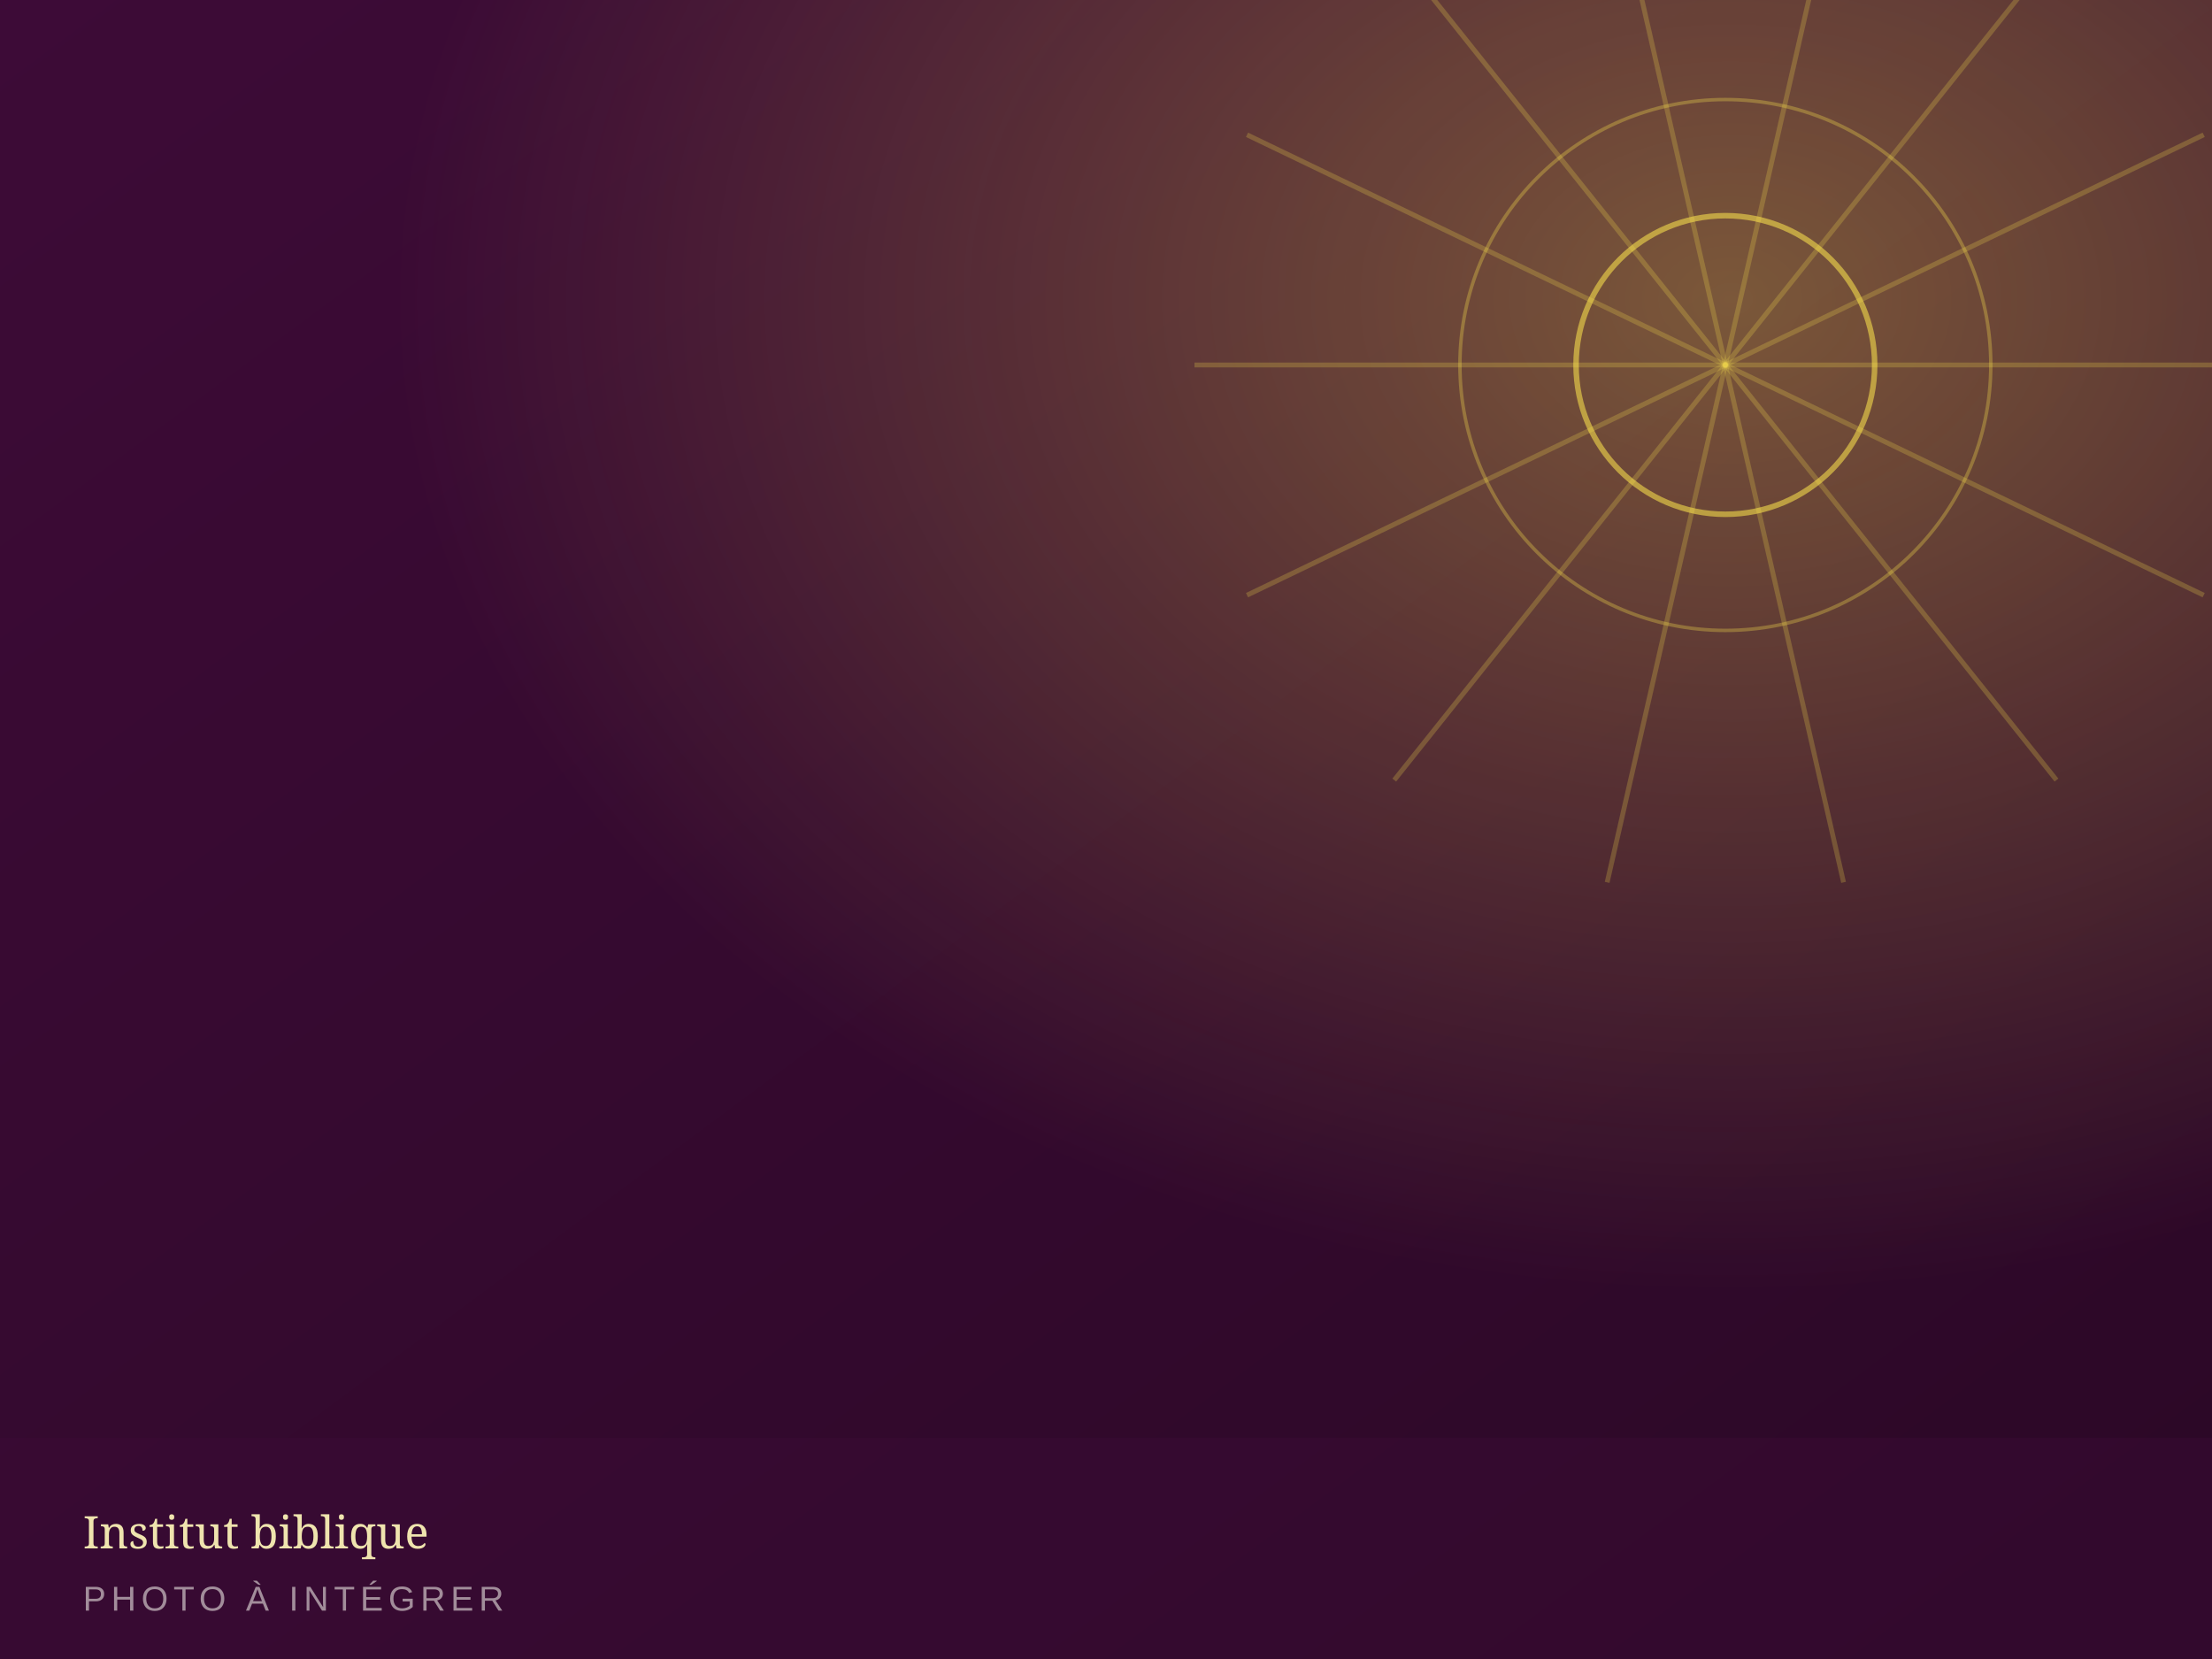
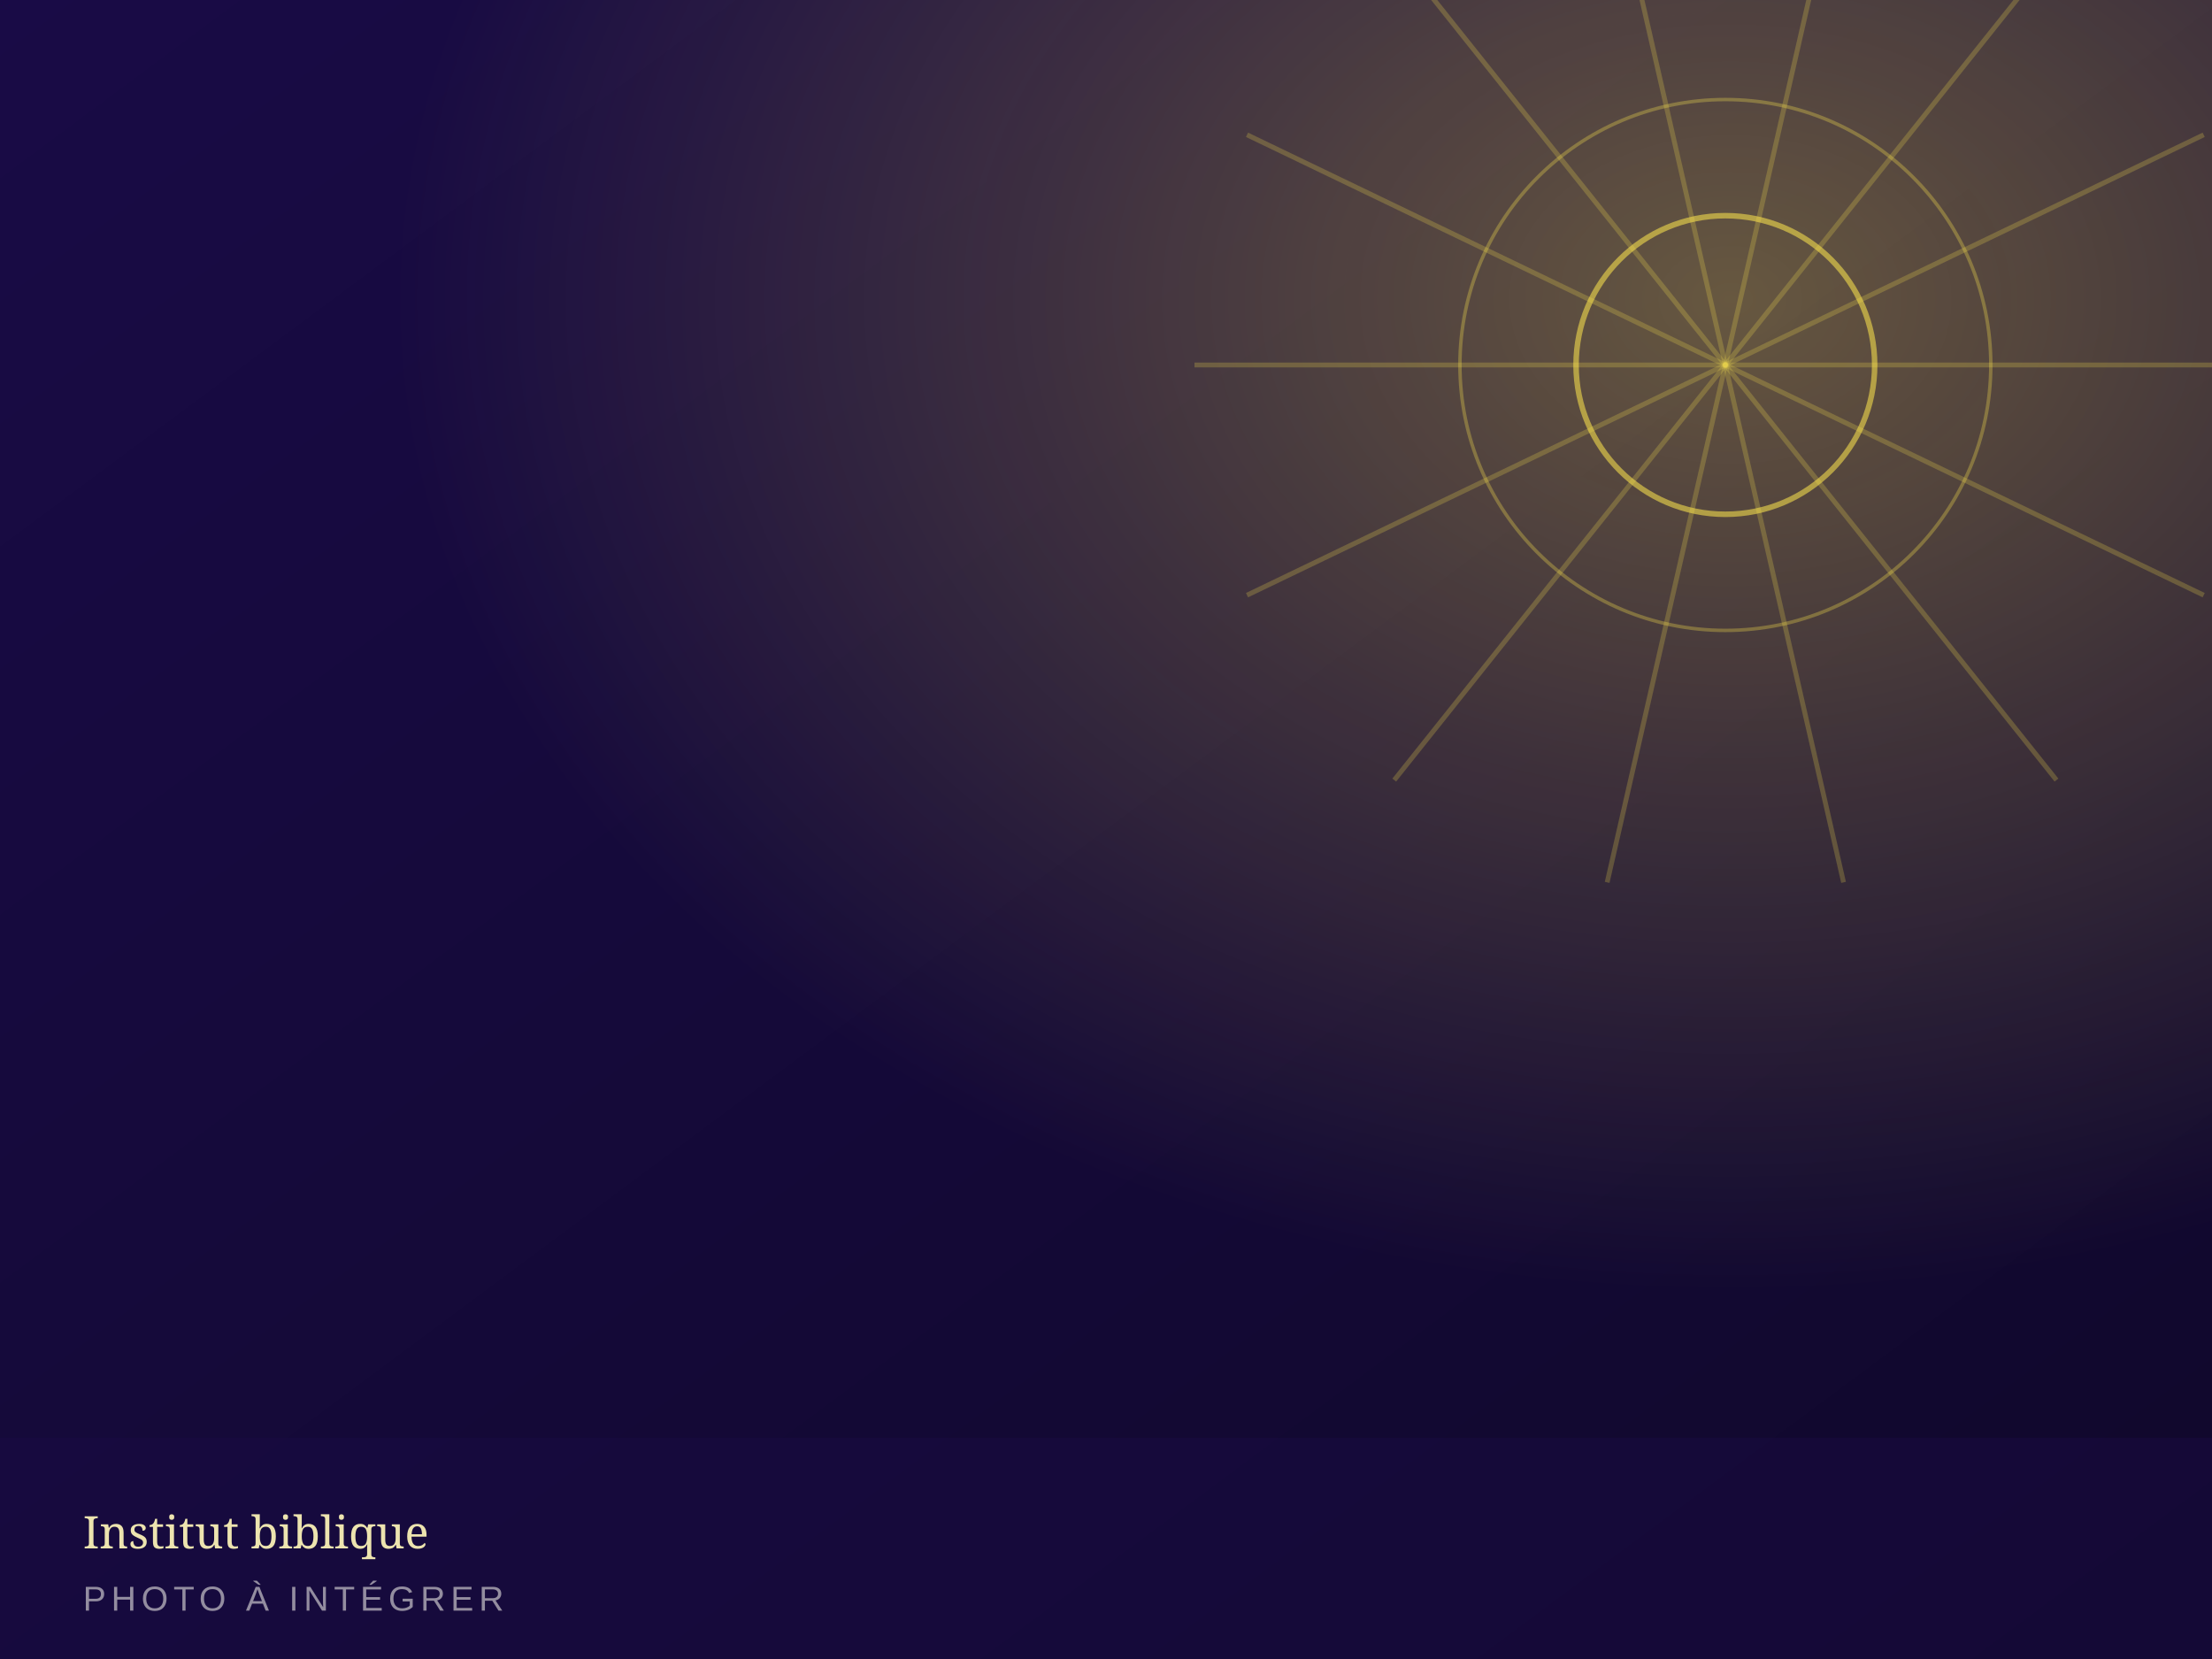
<svg xmlns="http://www.w3.org/2000/svg" viewBox="0 0 640 480" width="640" height="480" role="img" aria-label="Institut biblique">
  <defs>
    <linearGradient id="g" x1="0%" y1="0%" x2="100%" y2="100%">
-       <stop offset="0%" stop-color="#3D0B37" />
-       <stop offset="100%" stop-color="#2B0826" />
+       <stop offset="0%" stop-color="#190B46" />
+       <stop offset="100%" stop-color="#10082B" />
    </linearGradient>
    <radialGradient id="r" cx="78%" cy="18%" r="60%">
      <stop offset="0%" stop-color="#FFE74D" stop-opacity=".35" />
      <stop offset="100%" stop-color="#FFE74D" stop-opacity="0" />
    </radialGradient>
  </defs>
  <rect width="640" height="480" fill="url(#g)" />
  <rect width="640" height="480" fill="url(#r)" />
  <line x1="499.2" y1="105.6" x2="652.8" y2="105.6" stroke="#FFE74D" stroke-width="1.4" opacity="0.22" />
  <line x1="499.2" y1="105.6" x2="637.6" y2="172.2" stroke="#FFE74D" stroke-width="1.4" opacity="0.22" />
  <line x1="499.2" y1="105.6" x2="595.0" y2="225.7" stroke="#FFE74D" stroke-width="1.4" opacity="0.22" />
  <line x1="499.2" y1="105.6" x2="533.4" y2="255.3" stroke="#FFE74D" stroke-width="1.4" opacity="0.22" />
  <line x1="499.2" y1="105.6" x2="465.0" y2="255.3" stroke="#FFE74D" stroke-width="1.4" opacity="0.22" />
  <line x1="499.2" y1="105.6" x2="403.4" y2="225.7" stroke="#FFE74D" stroke-width="1.4" opacity="0.22" />
  <line x1="499.2" y1="105.6" x2="360.8" y2="172.2" stroke="#FFE74D" stroke-width="1.4" opacity="0.22" />
  <line x1="499.2" y1="105.6" x2="345.6" y2="105.6" stroke="#FFE74D" stroke-width="1.4" opacity="0.22" />
  <line x1="499.2" y1="105.6" x2="360.8" y2="39.0" stroke="#FFE74D" stroke-width="1.4" opacity="0.22" />
  <line x1="499.2" y1="105.6" x2="403.4" y2="-14.5" stroke="#FFE74D" stroke-width="1.4" opacity="0.22" />
  <line x1="499.2" y1="105.6" x2="465.0" y2="-44.1" stroke="#FFE74D" stroke-width="1.4" opacity="0.22" />
  <line x1="499.2" y1="105.6" x2="533.4" y2="-44.1" stroke="#FFE74D" stroke-width="1.4" opacity="0.22" />
  <line x1="499.2" y1="105.6" x2="595.0" y2="-14.5" stroke="#FFE74D" stroke-width="1.4" opacity="0.22" />
  <line x1="499.2" y1="105.6" x2="637.6" y2="39.0" stroke="#FFE74D" stroke-width="1.4" opacity="0.22" />
  <circle cx="499.2" cy="105.6" r="43.2" fill="none" stroke="#FFE74D" stroke-width="1.6" opacity=".55" />
  <circle cx="499.2" cy="105.6" r="76.8" fill="none" stroke="#FFE74D" stroke-width="1" opacity=".3" />
-   <rect x="0" y="416" width="640" height="64" fill="#3D0B37" opacity=".38" />
+   <rect x="0" y="416" width="640" height="64" fill="#190B46" opacity=".38" />
  <text x="24" y="448" font-family="Georgia, serif" font-size="13" fill="#FFF6B8" opacity=".92">Institut biblique</text>
  <text x="24" y="466" font-family="Arial, sans-serif" font-size="10" letter-spacing="1.5" fill="#FAF7F0" opacity=".55">PHOTO À INTÉGRER</text>
</svg>
